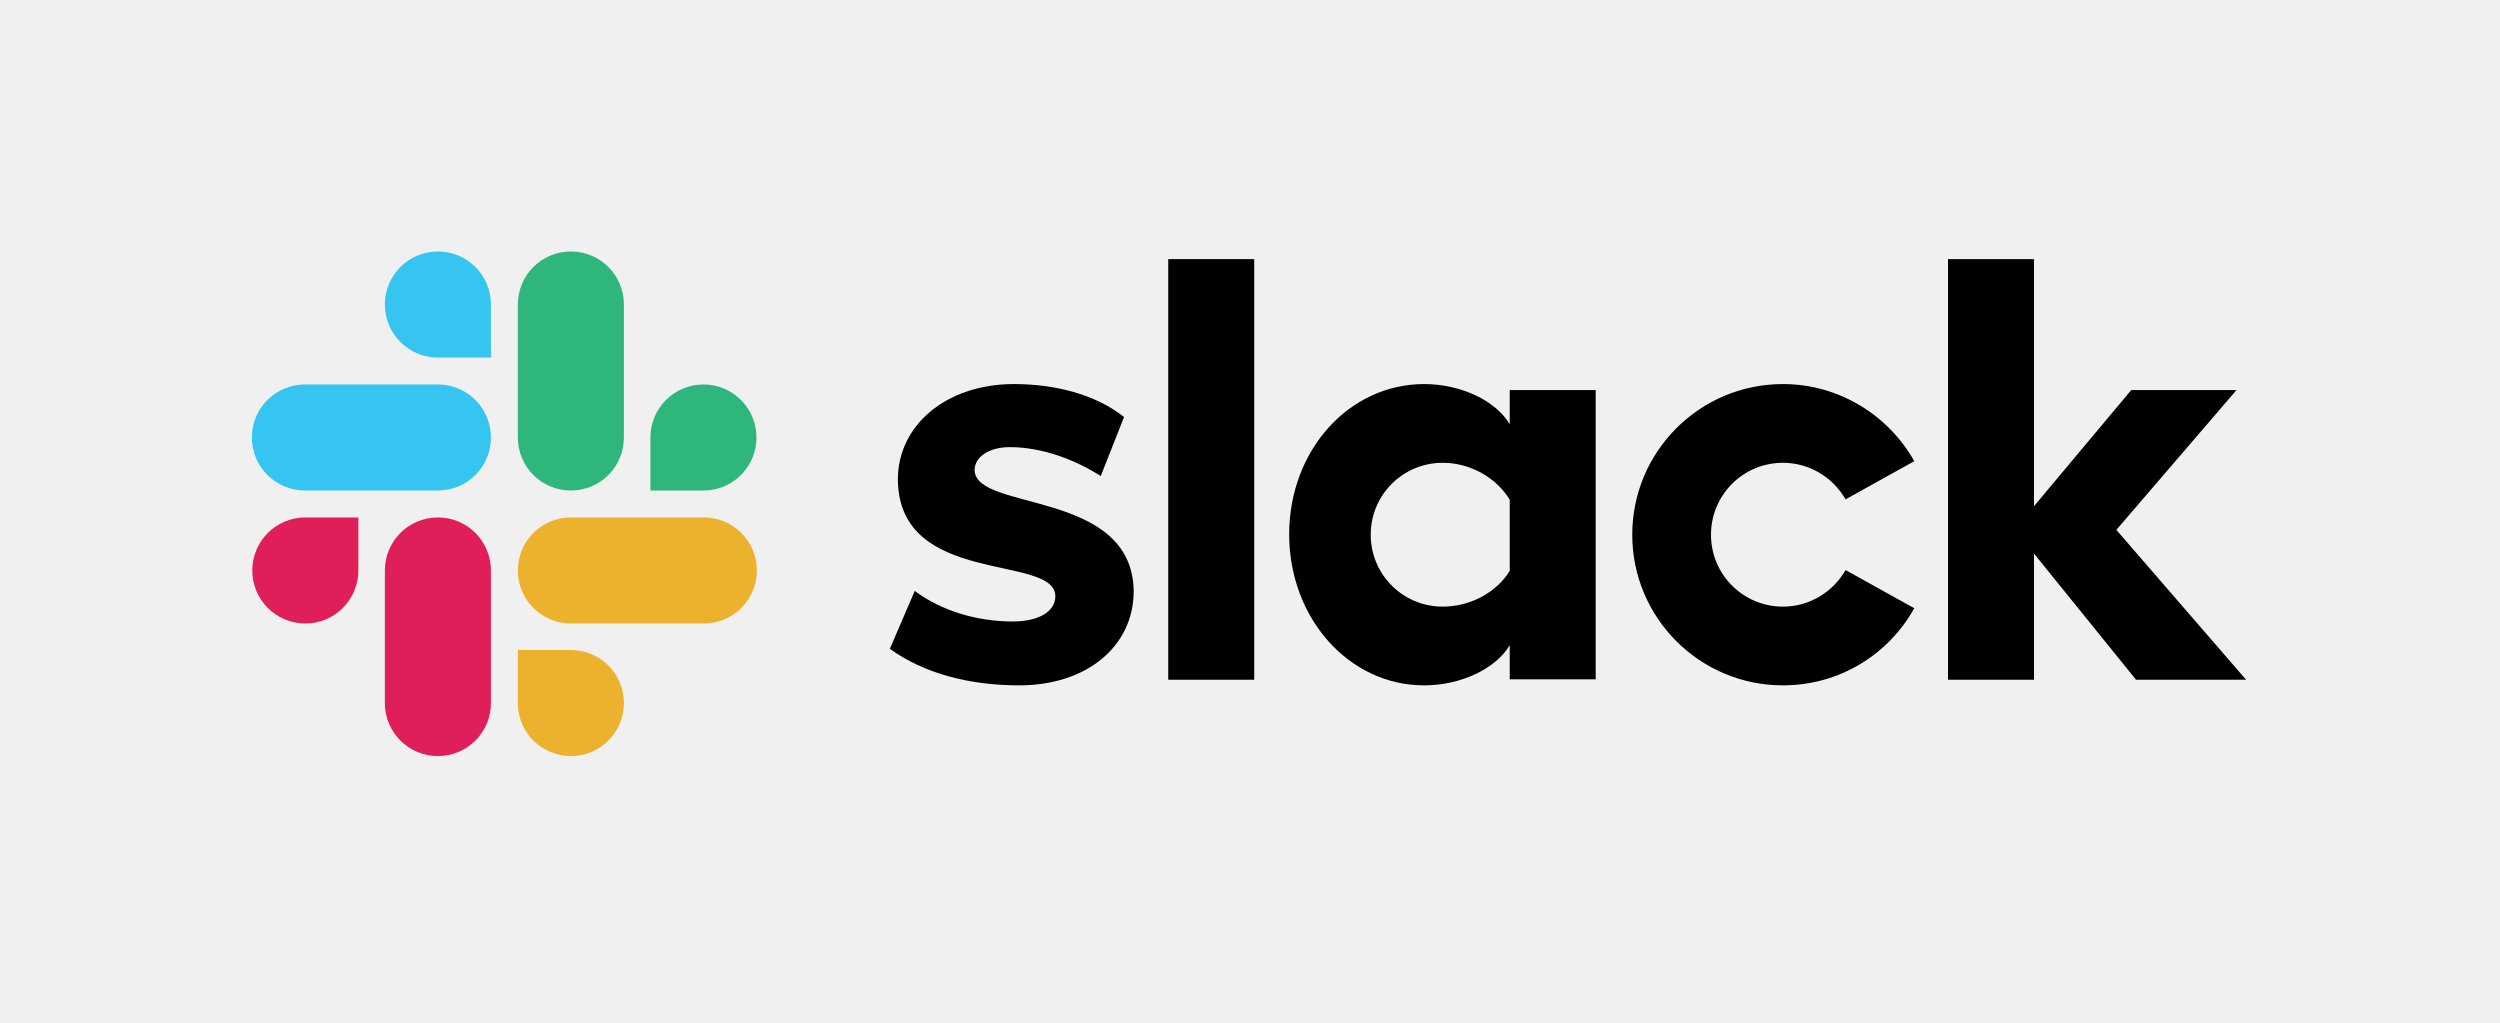
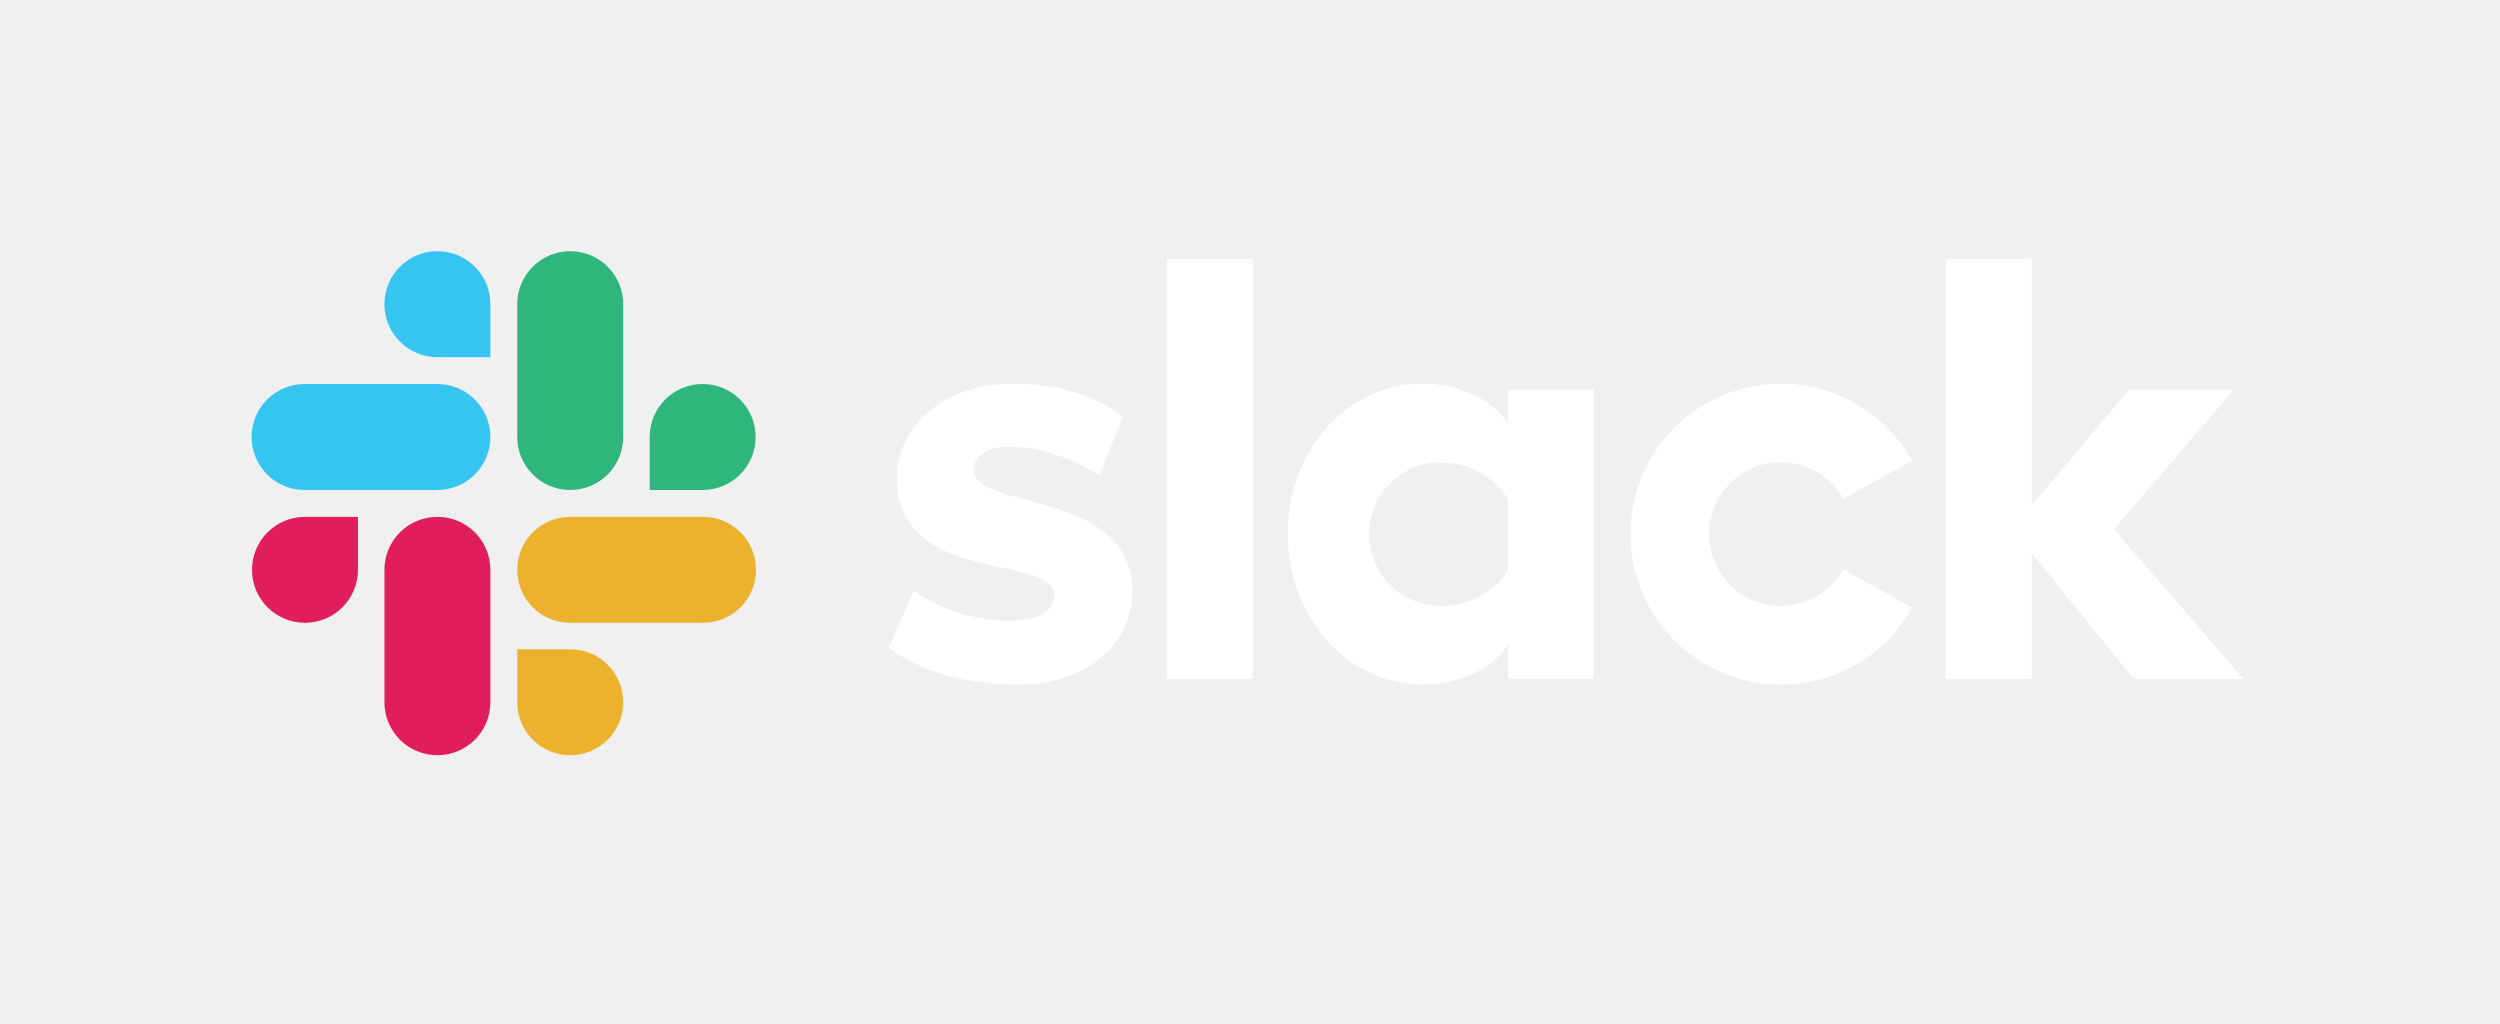
- <svg xmlns="http://www.w3.org/2000/svg" version="1.1" id="Layer_1" x="0px" y="0px" viewBox="0 0 622.3 254.4" style="enable-background:new 0 0 622.3 254.4;" xml:space="preserve">
-   <style type="text/css">
- 	.st0{fill:#E01E5A;}
- 	.st1{fill:#36C5F0;}
- 	.st2{fill:#2EB67D;}
- 	.st3{fill:#ECB22E;}
- </style>
-   <g>
-     <g>
-       <path d="M221.5,161.5l6.2-14.4c6.7,5,15.6,7.6,24.4,7.6c6.5,0,10.6-2.5,10.6-6.3c-0.1-10.6-38.9-2.3-39.2-28.9    c-0.1-13.5,11.9-23.9,28.9-23.9c10.1,0,20.2,2.5,27.4,8.2l-5.8,14.7c-6.6-4.2-14.8-7.2-22.6-7.2c-5.3,0-8.8,2.5-8.8,5.7    c0.1,10.4,39.2,4.7,39.6,30.1c0,13.8-11.7,23.5-28.5,23.5C241.4,170.6,230.1,167.7,221.5,161.5" />
-       <path d="M459.4,141.9c-3.1,5.4-8.9,9.1-15.6,9.1c-9.9,0-17.9-8-17.9-17.9s8-17.9,17.9-17.9c6.7,0,12.5,3.7,15.6,9.1l17.1-9.5    c-6.4-11.4-18.7-19.2-32.7-19.2c-20.7,0-37.5,16.8-37.5,37.5c0,20.7,16.8,37.5,37.5,37.5c14.1,0,26.3-7.7,32.7-19.2L459.4,141.9z" />
-       <rect x="290.8" y="64.5" width="21.4" height="104.7" />
-       <polygon points="484.9,64.5 484.9,169.2 506.3,169.2 506.3,137.8 531.7,169.2 559.1,169.2 526.8,131.9 556.7,97.1 530.5,97.1     506.3,126 506.3,64.5   " />
-       <path d="M375.8,142.1c-3.1,5.1-9.5,8.9-16.7,8.9c-9.9,0-17.9-8-17.9-17.9s8-17.9,17.9-17.9c7.2,0,13.6,4,16.7,9.2V142.1z     M375.8,97.1v8.5c-3.5-5.9-12.2-10-21.3-10c-18.8,0-33.6,16.6-33.6,37.4c0,20.8,14.8,37.6,33.6,37.6c9.1,0,17.8-4.1,21.3-10v8.5    h21.4v-72H375.8z" />
-     </g>
-     <g>
-       <g>
-         <path class="st0" d="M89.2,142c0,7.3-5.9,13.2-13.2,13.2s-13.2-5.9-13.2-13.2s5.9-13.2,13.2-13.2h13.2V142z" />
-         <path class="st0" d="M95.8,142c0-7.3,5.9-13.2,13.2-13.2s13.2,5.9,13.2,13.2V175c0,7.3-5.9,13.2-13.2,13.2s-13.2-5.9-13.2-13.2     V142z" />
-       </g>
-       <g>
-         <path class="st1" d="M109,89c-7.3,0-13.2-5.9-13.2-13.2c0-7.3,5.9-13.2,13.2-13.2s13.2,5.9,13.2,13.2V89H109z" />
-         <path class="st1" d="M109,95.7c7.3,0,13.2,5.9,13.2,13.2c0,7.3-5.9,13.2-13.2,13.2H75.9c-7.3,0-13.2-5.9-13.2-13.2     c0-7.3,5.9-13.2,13.2-13.2H109z" />
-       </g>
-       <g>
-         <path class="st2" d="M161.9,108.9c0-7.3,5.9-13.2,13.2-13.2s13.2,5.9,13.2,13.2c0,7.3-5.9,13.2-13.2,13.2h-13.2V108.9z" />
-         <path class="st2" d="M155.3,108.9c0,7.3-5.9,13.2-13.2,13.2s-13.2-5.9-13.2-13.2V75.8c0-7.3,5.9-13.2,13.2-13.2     s13.2,5.9,13.2,13.2V108.9z" />
-       </g>
-       <g>
-         <path class="st3" d="M142.1,161.8c7.3,0,13.2,5.9,13.2,13.2c0,7.3-5.9,13.2-13.2,13.2s-13.2-5.9-13.2-13.2v-13.2H142.1z" />
-         <path class="st3" d="M142.1,155.2c-7.3,0-13.2-5.9-13.2-13.2s5.9-13.2,13.2-13.2h33.1c7.3,0,13.2,5.9,13.2,13.2     s-5.9,13.2-13.2,13.2H142.1z" />
-       </g>
-     </g>
-   </g>
+ <svg xmlns="http://www.w3.org/2000/svg" width="623" height="255" viewBox="0 0 623 255" fill="none">
+   <path d="M221.5 161.5L227.7 147.1C234.4 152.1 243.3 154.7 252.1 154.7C258.6 154.7 262.7 152.2 262.7 148.4C262.6 137.8 223.8 146.1 223.5 119.5C223.4 106 235.4 95.6 252.4 95.6C262.5 95.6 272.6 98.1 279.8 103.8L274 118.5C267.4 114.3 259.2 111.3 251.4 111.3C246.1 111.3 242.6 113.8 242.6 117C242.7 127.4 281.8 121.7 282.2 147.1C282.2 160.9 270.5 170.6 253.7 170.6C241.4 170.6 230.1 167.7 221.5 161.5Z" fill="white" />
+   <path d="M459.4 141.9C456.3 147.3 450.5 151 443.8 151C433.9 151 425.9 143 425.9 133.1C425.9 123.2 433.9 115.2 443.8 115.2C450.5 115.2 456.3 118.9 459.4 124.3L476.5 114.8C470.1 103.4 457.8 95.6 443.8 95.6C423.1 95.6 406.3 112.4 406.3 133.1C406.3 153.8 423.1 170.6 443.8 170.6C457.9 170.6 470.1 162.9 476.5 151.4L459.4 141.9Z" fill="white" />
+   <path d="M312.2 64.5H290.8V169.2H312.2V64.5Z" fill="white" />
+   <path d="M484.9 64.5V169.2H506.3V137.8L531.7 169.2H559.1L526.8 131.9L556.7 97.1H530.5L506.3 126V64.5H484.9Z" fill="white" />
+   <path d="M375.8 142.1C372.7 147.2 366.3 151 359.1 151C349.2 151 341.2 143 341.2 133.1C341.2 123.2 349.2 115.2 359.1 115.2C366.3 115.2 372.7 119.2 375.8 124.4V142.1ZM375.8 97.1V105.6C372.3 99.7 363.6 95.6 354.5 95.6C335.7 95.6 320.9 112.2 320.9 133C320.9 153.8 335.7 170.6 354.5 170.6C363.6 170.6 372.3 166.5 375.8 160.6V169.1H397.2V97.1H375.8Z" fill="white" />
+   <path d="M89.2 142C89.2 149.3 83.3 155.2 76 155.2C68.7 155.2 62.8 149.3 62.8 142C62.8 134.7 68.7 128.8 76 128.8H89.2V142Z" fill="#E01E5A" />
+   <path d="M95.8 142C95.8 134.7 101.7 128.8 109 128.8C116.3 128.8 122.2 134.7 122.2 142V175C122.2 182.3 116.3 188.2 109 188.2C101.7 188.2 95.8 182.3 95.8 175V142Z" fill="#E01E5A" />
+   <path d="M109 89C101.7 89 95.8 83.1 95.8 75.8C95.8 68.5 101.7 62.6 109 62.6C116.3 62.6 122.2 68.5 122.2 75.8V89H109Z" fill="#36C5F0" />
+   <path d="M109 95.7C116.3 95.7 122.2 101.6 122.2 108.9C122.2 116.2 116.3 122.1 109 122.1H75.9C68.6 122.1 62.7 116.2 62.7 108.9C62.7 101.6 68.6 95.7 75.9 95.7H109Z" fill="#36C5F0" />
+   <path d="M161.9 108.9C161.9 101.6 167.8 95.7 175.1 95.7C182.4 95.7 188.3 101.6 188.3 108.9C188.3 116.2 182.4 122.1 175.1 122.1H161.9V108.9Z" fill="#2EB67D" />
+   <path d="M155.3 108.9C155.3 116.2 149.4 122.1 142.1 122.1C134.8 122.1 128.9 116.2 128.9 108.9V75.8C128.9 68.5 134.8 62.6 142.1 62.6C149.4 62.6 155.3 68.5 155.3 75.8V108.9Z" fill="#2EB67D" />
+   <path d="M142.1 161.8C149.4 161.8 155.3 167.7 155.3 175C155.3 182.3 149.4 188.2 142.1 188.2C134.8 188.2 128.9 182.3 128.9 175V161.8H142.1Z" fill="#ECB22E" />
+   <path d="M142.1 155.2C134.8 155.2 128.9 149.3 128.9 142C128.9 134.7 134.8 128.8 142.1 128.8H175.2C182.5 128.8 188.4 134.7 188.4 142C188.4 149.3 182.5 155.2 175.2 155.2H142.1Z" fill="#ECB22E" />
</svg>
